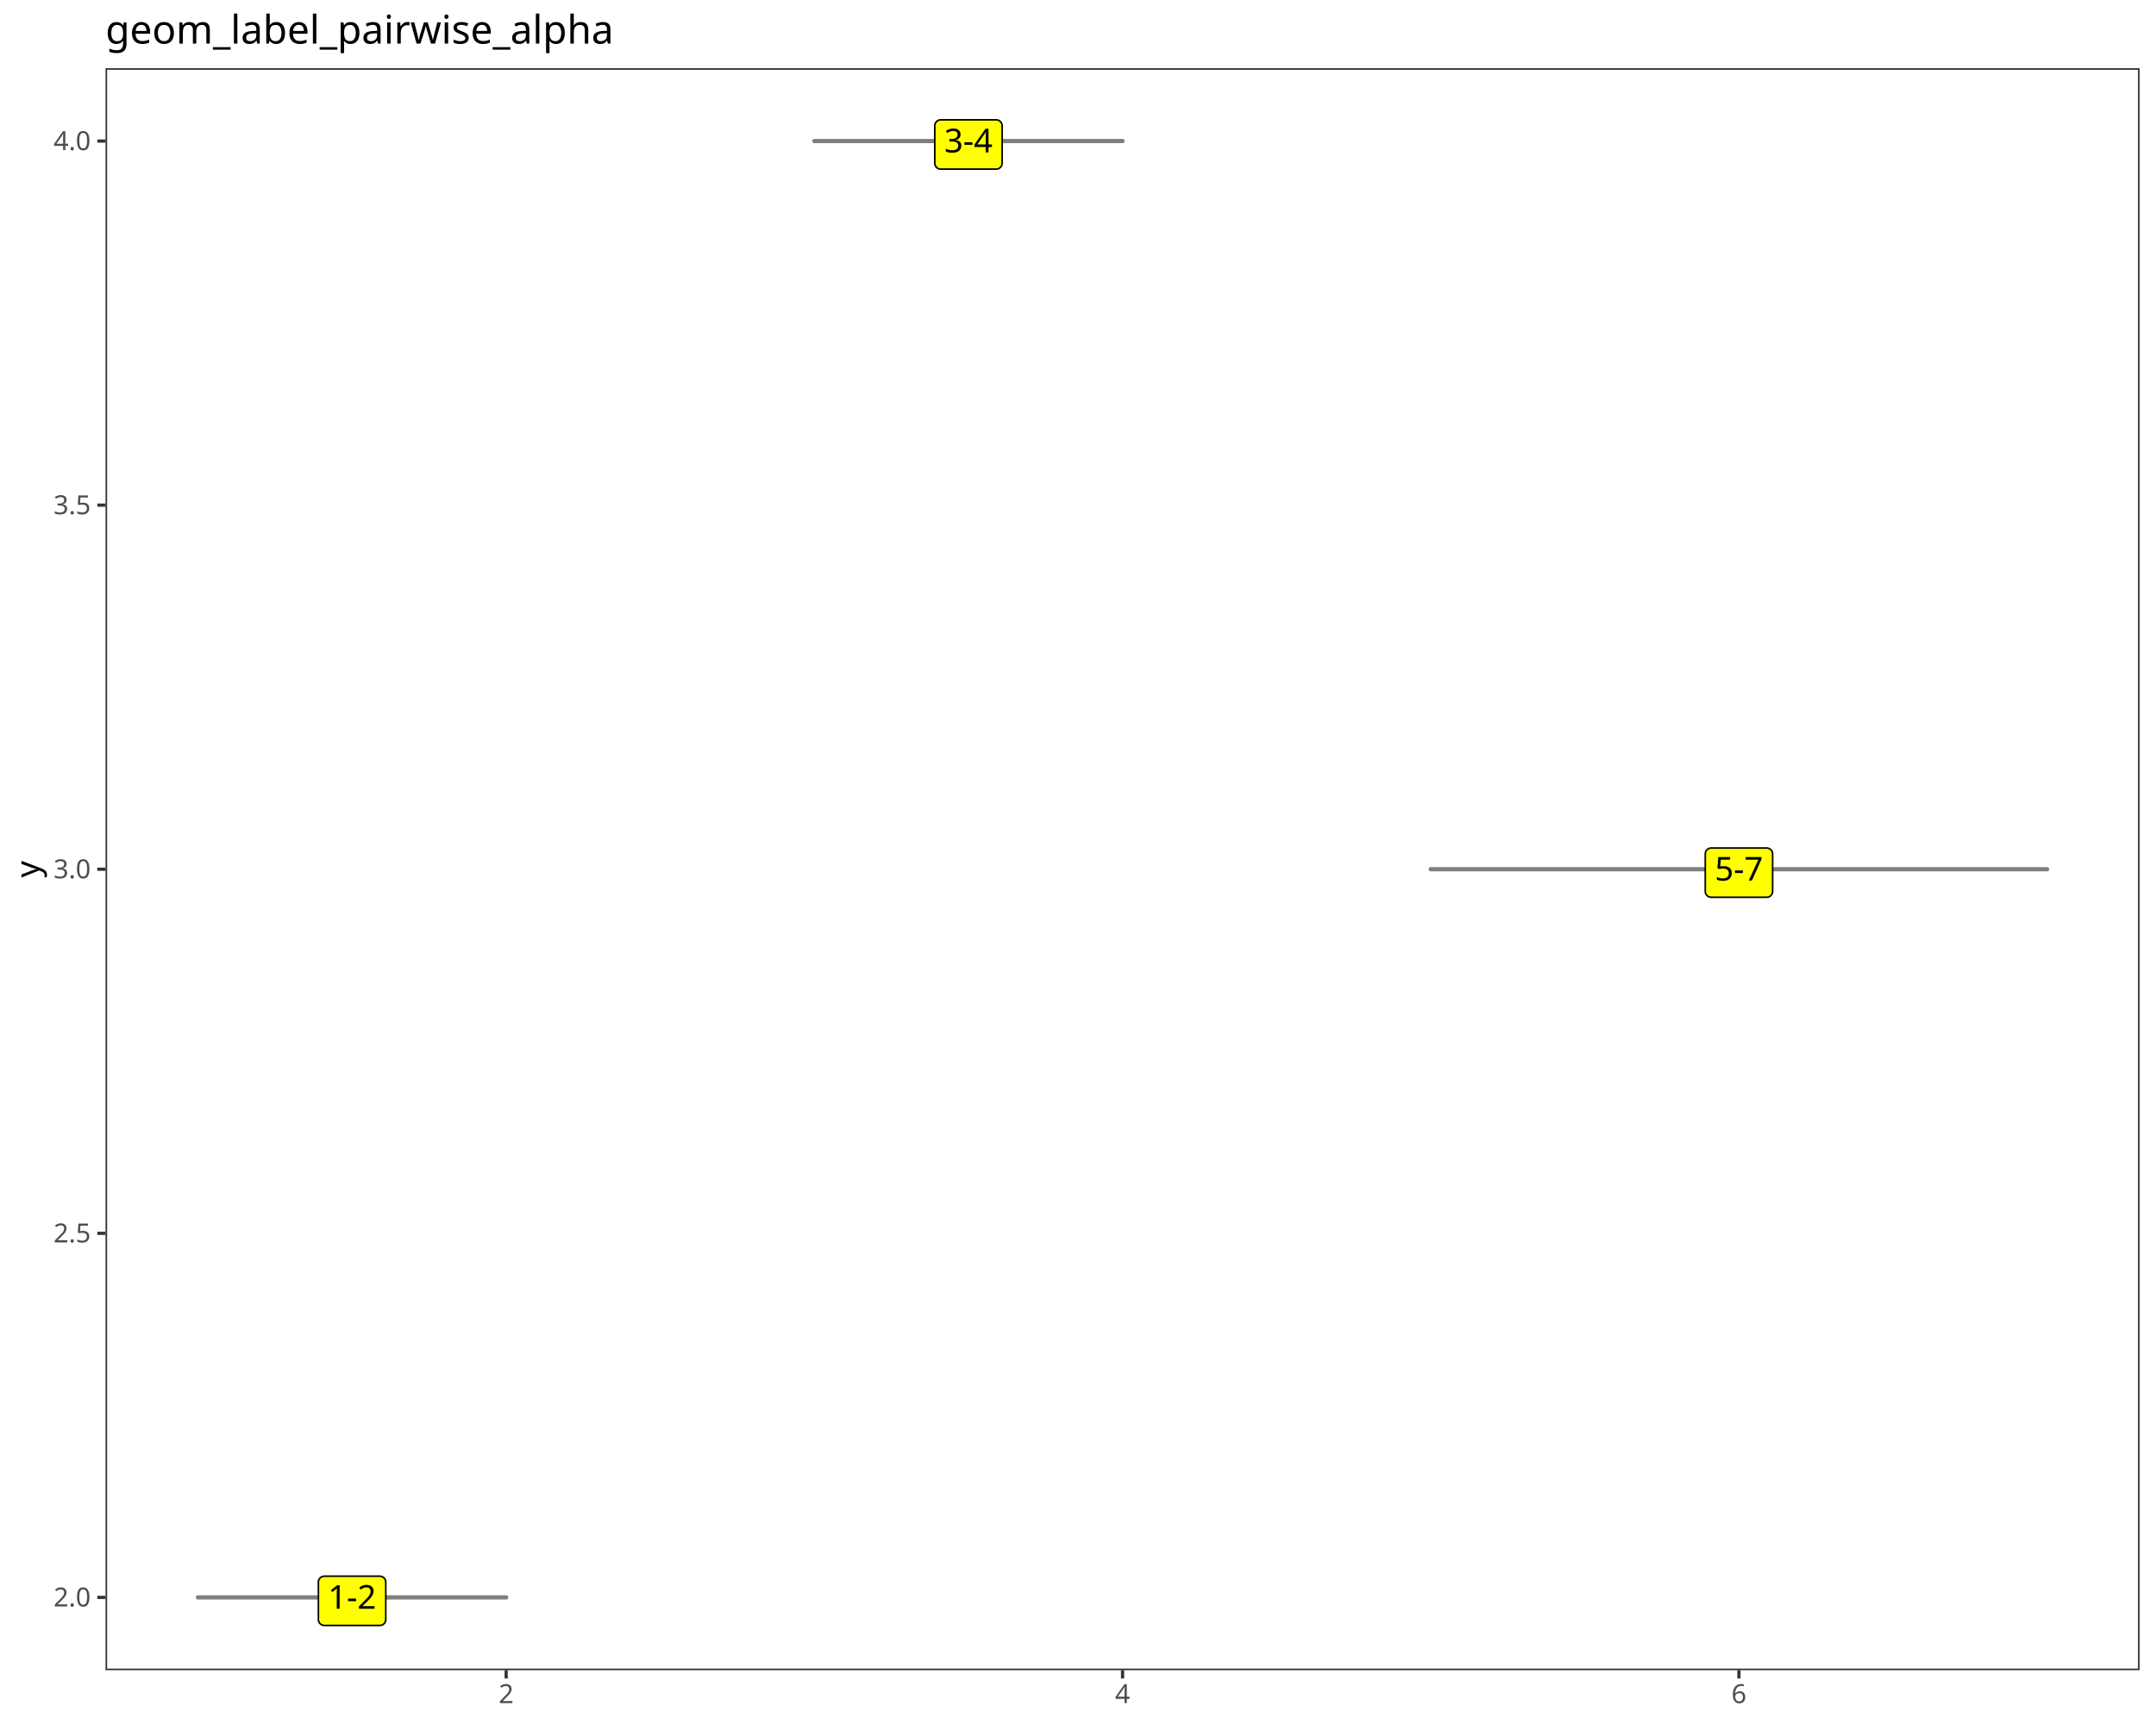
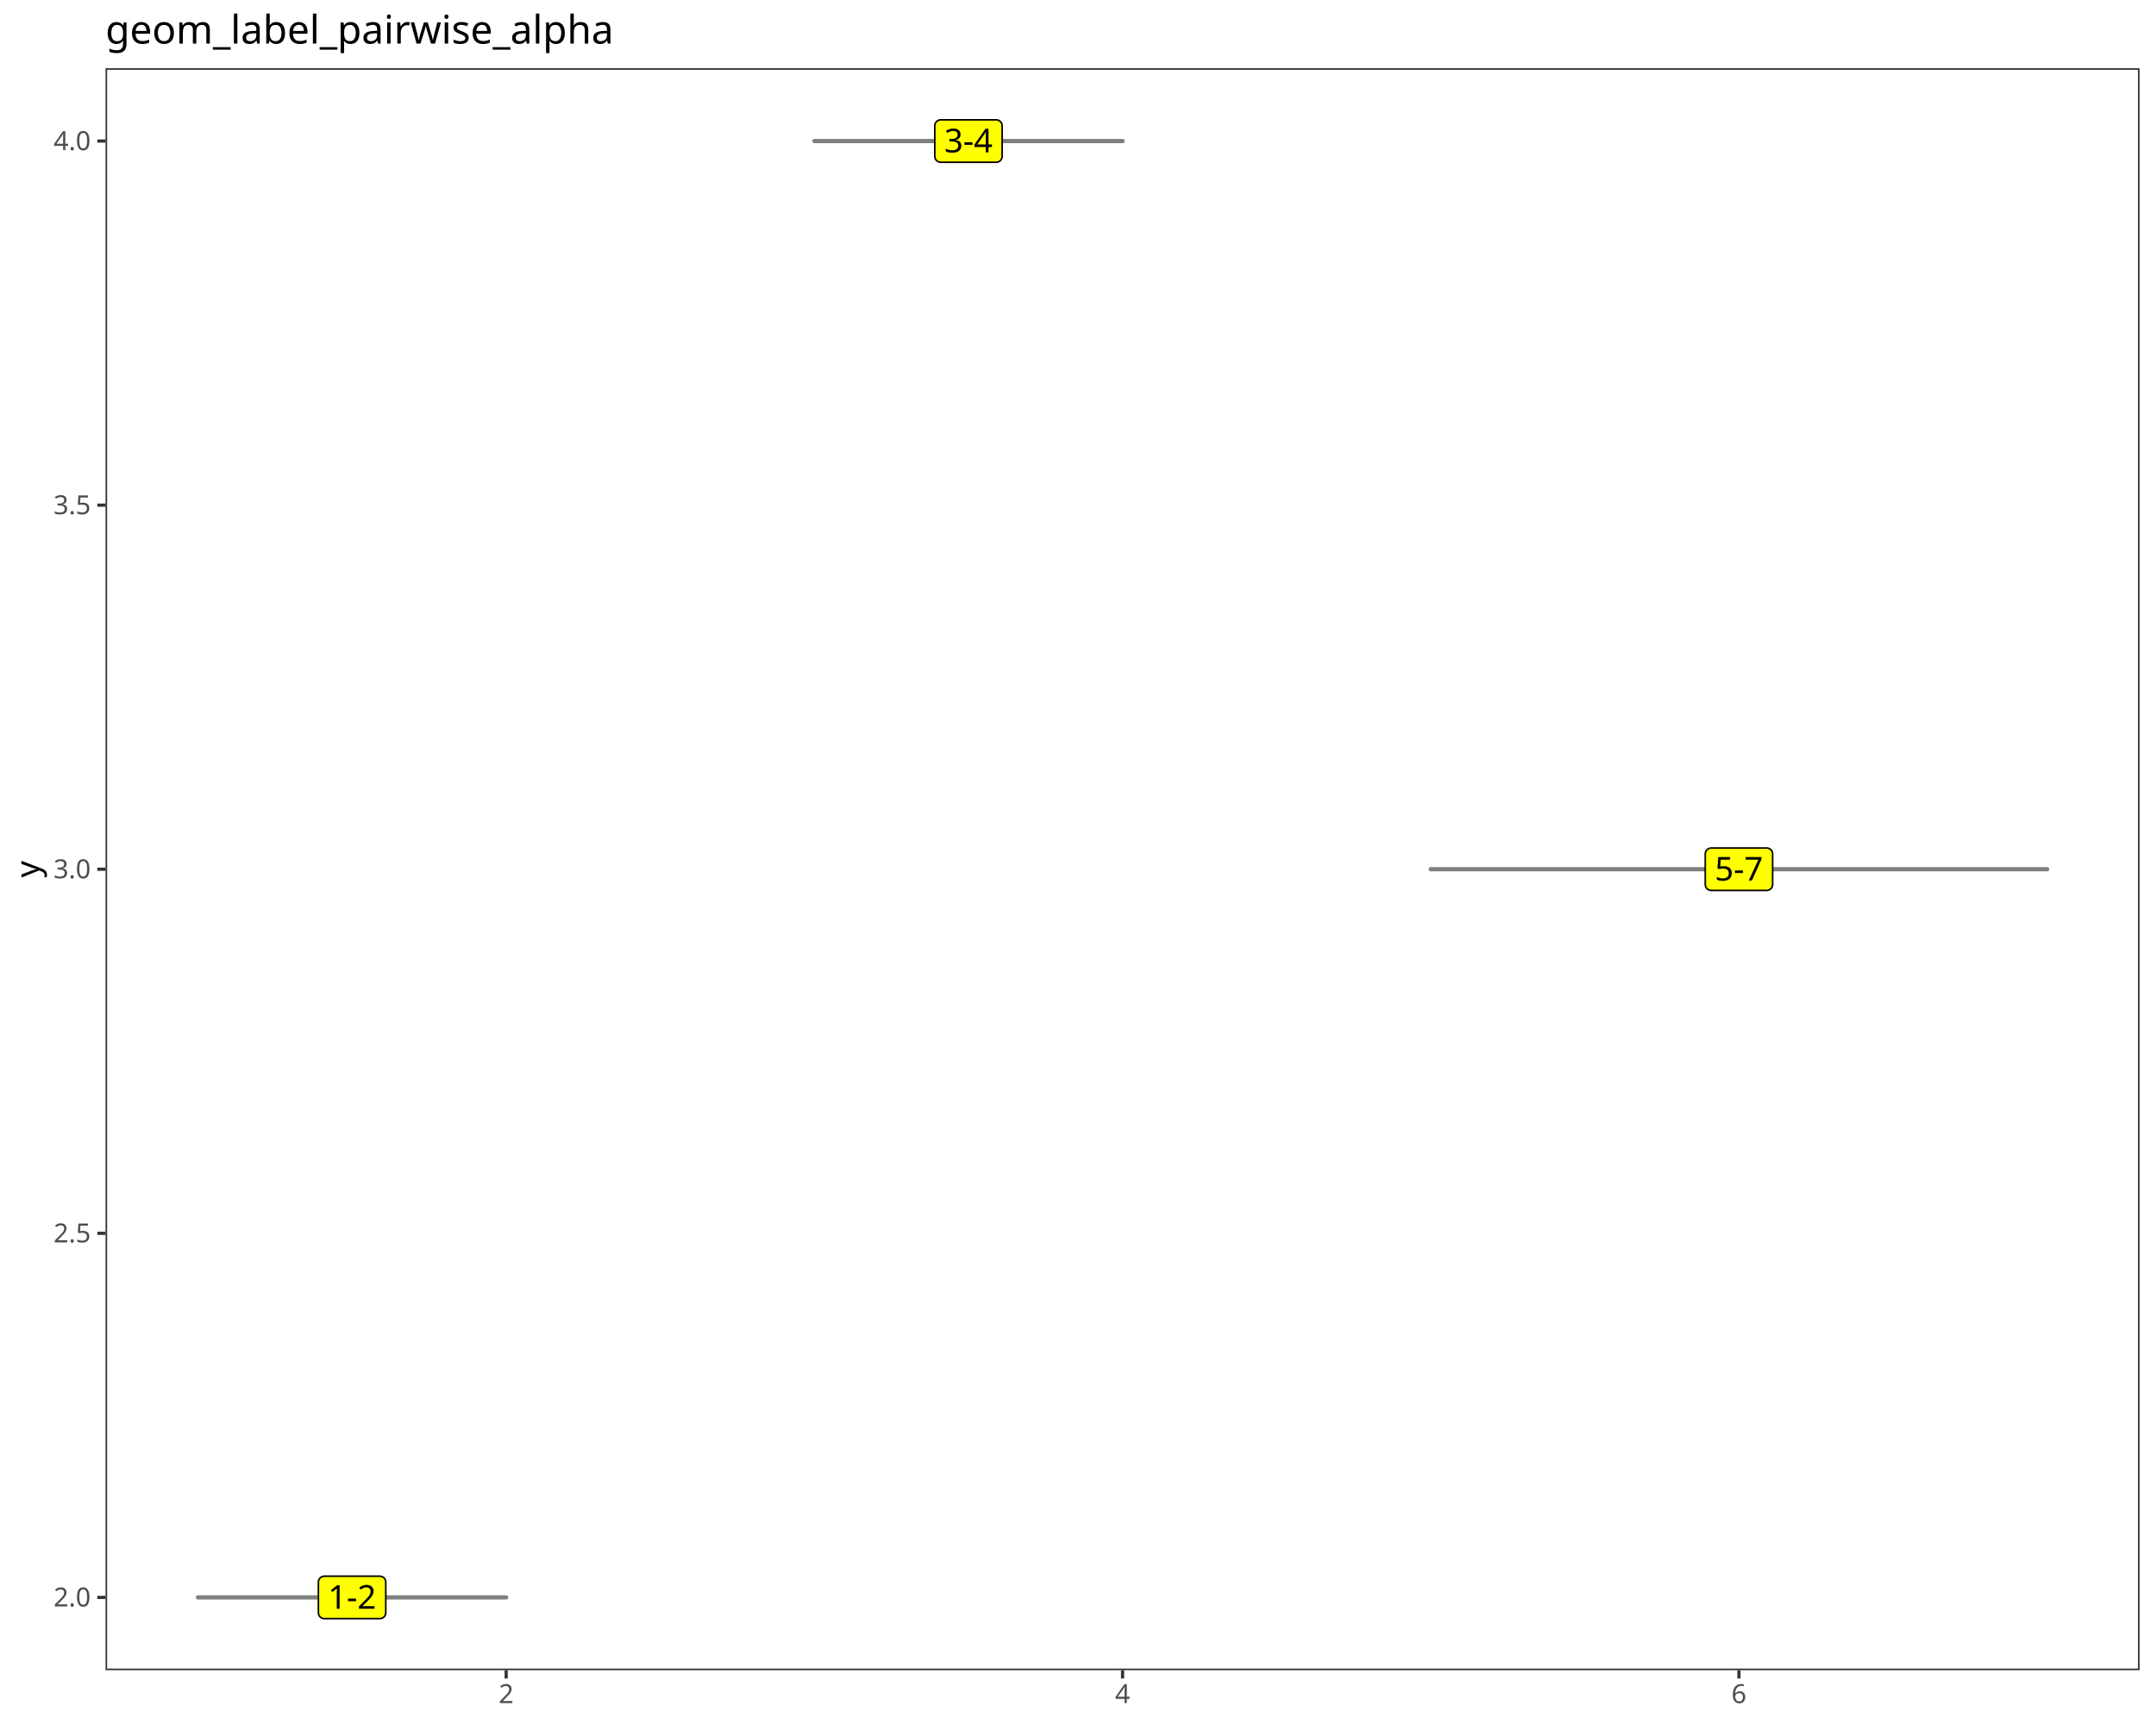
<svg xmlns="http://www.w3.org/2000/svg" class="svglite" data-engine-version="2.0" width="720.00pt" height="576.00pt" viewBox="0 0 720.00 576.00">
  <defs>
    <style type="text/css">
    .svglite line, .svglite polyline, .svglite polygon, .svglite path, .svglite rect, .svglite circle {
      fill: none;
      stroke: #000000;
      stroke-linecap: round;
      stroke-linejoin: round;
      stroke-miterlimit: 10.00;
    }
  </style>
  </defs>
  <rect width="100%" height="100%" style="stroke: none; fill: #FFFFFF;" />
  <defs>
    <clipPath id="cpMC4wMHw3MjAuMDB8MC4wMHw1NzYuMDA=">
      <rect x="0.00" y="0.00" width="720.00" height="576.00" />
    </clipPath>
  </defs>
  <g clip-path="url(#cpMC4wMHw3MjAuMDB8MC4wMHw1NzYuMDA=)">
    <rect x="0.00" y="0.00" width="720.00" height="576.00" style="stroke-width: 1.07; stroke: #FFFFFF; fill: #FFFFFF;" />
  </g>
  <defs>
    <clipPath id="cpMzUuMjR8NzE0LjUyfDIyLjc4fDU1Ny43MQ==">
      <rect x="35.24" y="22.78" width="679.28" height="534.92" />
    </clipPath>
  </defs>
  <g clip-path="url(#cpMzUuMjR8NzE0LjUyfDIyLjc4fDU1Ny43MQ==)">
    <rect x="35.24" y="22.78" width="679.28" height="534.92" style="stroke-width: 1.07; stroke: none; fill: #FFFFFF;" />
    <line x1="66.11" y1="533.39" x2="169.04" y2="533.39" style="stroke-width: 1.42; stroke: #000000; stroke-opacity: 0.50;" />
-     <polygon points="108.31,542.76 126.85,542.76 126.77,542.76 127.08,542.75 127.40,542.68 127.69,542.57 127.97,542.41 128.22,542.21 128.43,541.97 128.60,541.70 128.72,541.41 128.80,541.10 128.83,540.78 128.83,540.78 128.83,528.29 128.83,528.29 128.80,527.97 128.72,527.66 128.60,527.37 128.43,527.10 128.22,526.86 127.97,526.66 127.69,526.50 127.40,526.38 127.08,526.32 126.85,526.31 108.31,526.31 108.54,526.32 108.23,526.31 107.91,526.35 107.60,526.43 107.32,526.57 107.05,526.75 106.82,526.97 106.63,527.23 106.48,527.51 106.38,527.81 106.33,528.13 106.33,528.29 106.33,540.78 106.33,540.62 106.33,540.94 106.38,541.25 106.48,541.56 106.63,541.84 106.82,542.09 107.05,542.31 107.32,542.49 107.60,542.63 107.91,542.72 108.23,542.76 " style="stroke-width: 0.53; fill: #FFFF00;" />
+     <polygon points="108.31,540.48 126.85,540.48 126.77,540.47 127.08,540.46 127.40,540.40 127.69,540.29 127.97,540.13 128.22,539.92 128.43,539.69 128.60,539.42 128.72,539.12 128.80,538.81 128.83,538.50 128.83,538.50 128.83,528.29 128.83,528.29 128.80,527.97 128.72,527.66 128.60,527.37 128.43,527.10 128.22,526.86 127.97,526.66 127.69,526.50 127.40,526.38 127.08,526.32 126.85,526.31 108.31,526.31 108.54,526.32 108.23,526.31 107.91,526.35 107.60,526.43 107.32,526.57 107.05,526.75 106.82,526.97 106.63,527.23 106.48,527.51 106.38,527.81 106.33,528.13 106.33,528.29 106.33,538.50 106.33,538.34 106.33,538.66 106.38,538.97 106.48,539.27 106.63,539.55 106.82,539.81 107.05,540.03 107.32,540.21 107.60,540.35 107.91,540.44 108.23,540.47 " style="stroke-width: 0.53; fill: #FFFF00;" />
    <text x="117.58" y="537.18" text-anchor="middle" style="font-size: 11.00px; font-family: sans;" textLength="15.90px" lengthAdjust="spacingAndGlyphs">1-2</text>
    <line x1="271.96" y1="47.10" x2="374.88" y2="47.10" style="stroke-width: 1.42; stroke: #000000; stroke-opacity: 0.50;" />
-     <polygon points="314.15,56.47 332.69,56.47 332.61,56.47 332.93,56.45 333.24,56.39 333.54,56.28 333.81,56.12 334.06,55.91 334.27,55.68 334.44,55.41 334.57,55.11 334.64,54.80 334.67,54.49 334.67,54.49 334.67,41.99 334.67,41.99 334.64,41.68 334.57,41.37 334.44,41.07 334.27,40.80 334.06,40.57 333.81,40.36 333.54,40.20 333.24,40.09 332.93,40.03 332.69,40.01 314.15,40.01 314.39,40.03 314.07,40.01 313.75,40.05 313.45,40.14 313.16,40.28 312.90,40.46 312.67,40.68 312.48,40.93 312.33,41.22 312.23,41.52 312.18,41.83 312.17,41.99 312.17,54.49 312.18,54.33 312.18,54.65 312.23,54.96 312.33,55.26 312.48,55.55 312.67,55.80 312.90,56.02 313.16,56.20 313.45,56.34 313.75,56.43 314.07,56.47 " style="stroke-width: 0.53; fill: #FFFF00;" />
+     <polygon points="314.15,54.18 332.69,54.18 332.61,54.18 332.93,54.17 333.24,54.11 333.54,53.99 333.81,53.83 334.06,53.63 334.27,53.39 334.44,53.12 334.57,52.83 334.64,52.52 334.67,52.20 334.67,52.20 334.67,41.99 334.67,41.99 334.64,41.68 334.57,41.37 334.44,41.07 334.27,40.80 334.06,40.57 333.81,40.36 333.54,40.20 333.24,40.09 332.93,40.03 332.69,40.01 314.15,40.01 314.39,40.03 314.07,40.01 313.75,40.05 313.45,40.14 313.16,40.28 312.90,40.46 312.67,40.68 312.48,40.93 312.33,41.22 312.23,41.52 312.18,41.83 312.17,41.99 312.17,52.20 312.18,52.04 312.18,52.36 312.23,52.68 312.33,52.98 312.48,53.26 312.67,53.52 312.90,53.74 313.16,53.92 313.45,54.05 313.75,54.14 314.07,54.18 " style="stroke-width: 0.53; fill: #FFFF00;" />
    <text x="323.42" y="50.88" text-anchor="middle" style="font-size: 11.00px; font-family: sans;" textLength="15.90px" lengthAdjust="spacingAndGlyphs">3-4</text>
    <line x1="477.80" y1="290.24" x2="683.64" y2="290.24" style="stroke-width: 1.42; stroke: #000000; stroke-opacity: 0.50;" />
-     <polygon points="571.45,299.61 589.99,299.61 589.91,299.61 590.23,299.60 590.54,299.54 590.84,299.42 591.12,299.26 591.36,299.06 591.58,298.82 591.75,298.55 591.87,298.26 591.95,297.95 591.97,297.63 591.97,297.63 591.97,285.14 591.97,285.14 591.95,284.82 591.87,284.51 591.75,284.22 591.58,283.95 591.36,283.71 591.12,283.51 590.84,283.35 590.54,283.24 590.23,283.17 589.99,283.16 571.45,283.16 571.69,283.17 571.37,283.16 571.06,283.20 570.75,283.29 570.46,283.42 570.20,283.61 569.97,283.83 569.78,284.08 569.63,284.36 569.53,284.67 569.48,284.98 569.47,285.14 569.47,297.63 569.48,297.47 569.48,297.79 569.53,298.11 569.63,298.41 569.78,298.69 569.97,298.95 570.20,299.17 570.46,299.35 570.75,299.48 571.06,299.57 571.37,299.61 " style="stroke-width: 0.53; fill: #FFFF00;" />
+     <polygon points="571.45,297.33 589.99,297.33 589.91,297.33 590.23,297.32 590.54,297.25 590.84,297.14 591.12,296.98 591.36,296.78 591.58,296.54 591.75,296.27 591.87,295.98 591.95,295.67 591.97,295.35 591.97,295.35 591.97,285.14 591.97,285.14 591.95,284.82 591.87,284.51 591.75,284.22 591.58,283.95 591.36,283.71 591.12,283.51 590.84,283.35 590.54,283.24 590.23,283.17 589.99,283.16 571.45,283.16 571.69,283.17 571.37,283.16 571.06,283.20 570.75,283.29 570.46,283.42 570.20,283.61 569.97,283.83 569.78,284.08 569.63,284.36 569.53,284.67 569.48,284.98 569.47,285.14 569.47,295.35 569.48,295.19 569.48,295.51 569.53,295.82 569.63,296.13 569.78,296.41 569.97,296.66 570.20,296.88 570.46,297.06 570.75,297.20 571.06,297.29 571.37,297.33 " style="stroke-width: 0.53; fill: #FFFF00;" />
    <text x="580.72" y="294.03" text-anchor="middle" style="font-size: 11.00px; font-family: sans;" textLength="15.90px" lengthAdjust="spacingAndGlyphs">5-7</text>
    <rect x="35.24" y="22.78" width="679.28" height="534.92" style="stroke-width: 1.07; stroke: #333333;" />
  </g>
  <g clip-path="url(#cpMC4wMHw3MjAuMDB8MC4wMHw1NzYuMDA=)">
    <text x="30.31" y="536.42" text-anchor="end" style="font-size: 8.80px; fill: #4D4D4D; font-family: sans;" textLength="12.23px" lengthAdjust="spacingAndGlyphs">2.0</text>
    <text x="30.31" y="414.85" text-anchor="end" style="font-size: 8.80px; fill: #4D4D4D; font-family: sans;" textLength="12.23px" lengthAdjust="spacingAndGlyphs">2.5</text>
    <text x="30.31" y="293.27" text-anchor="end" style="font-size: 8.80px; fill: #4D4D4D; font-family: sans;" textLength="12.23px" lengthAdjust="spacingAndGlyphs">3.0</text>
    <text x="30.31" y="171.70" text-anchor="end" style="font-size: 8.80px; fill: #4D4D4D; font-family: sans;" textLength="12.23px" lengthAdjust="spacingAndGlyphs">3.5</text>
    <text x="30.31" y="50.13" text-anchor="end" style="font-size: 8.80px; fill: #4D4D4D; font-family: sans;" textLength="12.23px" lengthAdjust="spacingAndGlyphs">4.0</text>
    <polyline points="32.50,533.39 35.24,533.39 " style="stroke-width: 1.07; stroke: #333333; stroke-linecap: butt;" />
    <polyline points="32.50,411.82 35.24,411.82 " style="stroke-width: 1.07; stroke: #333333; stroke-linecap: butt;" />
    <polyline points="32.50,290.24 35.24,290.24 " style="stroke-width: 1.07; stroke: #333333; stroke-linecap: butt;" />
    <polyline points="32.50,168.67 35.24,168.67 " style="stroke-width: 1.07; stroke: #333333; stroke-linecap: butt;" />
    <polyline points="32.50,47.10 35.24,47.10 " style="stroke-width: 1.07; stroke: #333333; stroke-linecap: butt;" />
    <polyline points="169.04,560.45 169.04,557.71 " style="stroke-width: 1.07; stroke: #333333; stroke-linecap: butt;" />
    <polyline points="374.88,560.45 374.88,557.71 " style="stroke-width: 1.07; stroke: #333333; stroke-linecap: butt;" />
    <polyline points="580.72,560.45 580.72,557.71 " style="stroke-width: 1.07; stroke: #333333; stroke-linecap: butt;" />
    <text x="169.04" y="568.69" text-anchor="middle" style="font-size: 8.80px; fill: #4D4D4D; font-family: sans;" textLength="4.89px" lengthAdjust="spacingAndGlyphs">2</text>
    <text x="374.88" y="568.69" text-anchor="middle" style="font-size: 8.80px; fill: #4D4D4D; font-family: sans;" textLength="4.89px" lengthAdjust="spacingAndGlyphs">4</text>
    <text x="580.72" y="568.69" text-anchor="middle" style="font-size: 8.80px; fill: #4D4D4D; font-family: sans;" textLength="4.89px" lengthAdjust="spacingAndGlyphs">6</text>
    <text transform="translate(13.05,290.24) rotate(-90)" text-anchor="middle" style="font-size: 11.00px; font-family: sans;" textLength="5.50px" lengthAdjust="spacingAndGlyphs">y</text>
    <text x="35.24" y="14.56" style="font-size: 13.20px; font-family: sans;" textLength="163.66px" lengthAdjust="spacingAndGlyphs">geom_label_pairwise_alpha</text>
  </g>
</svg>
